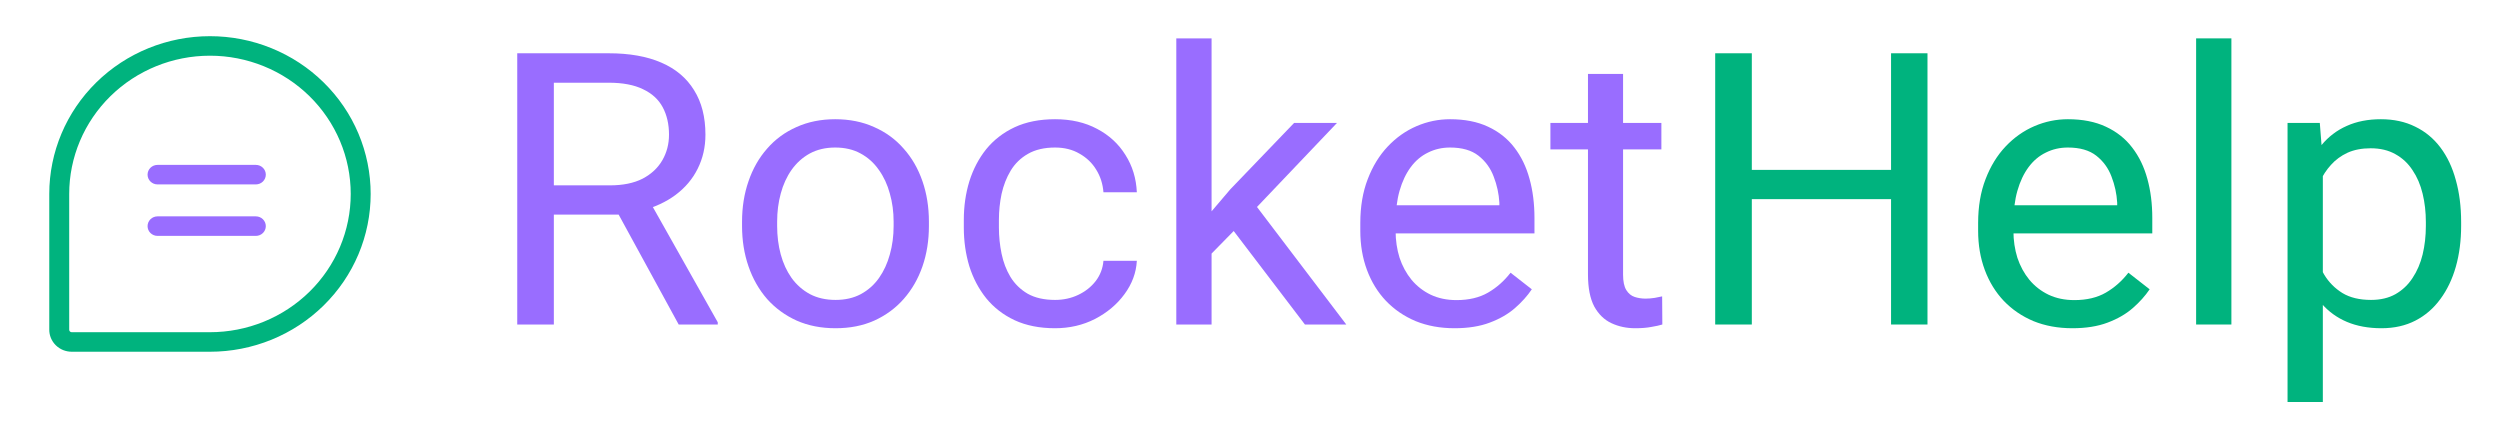
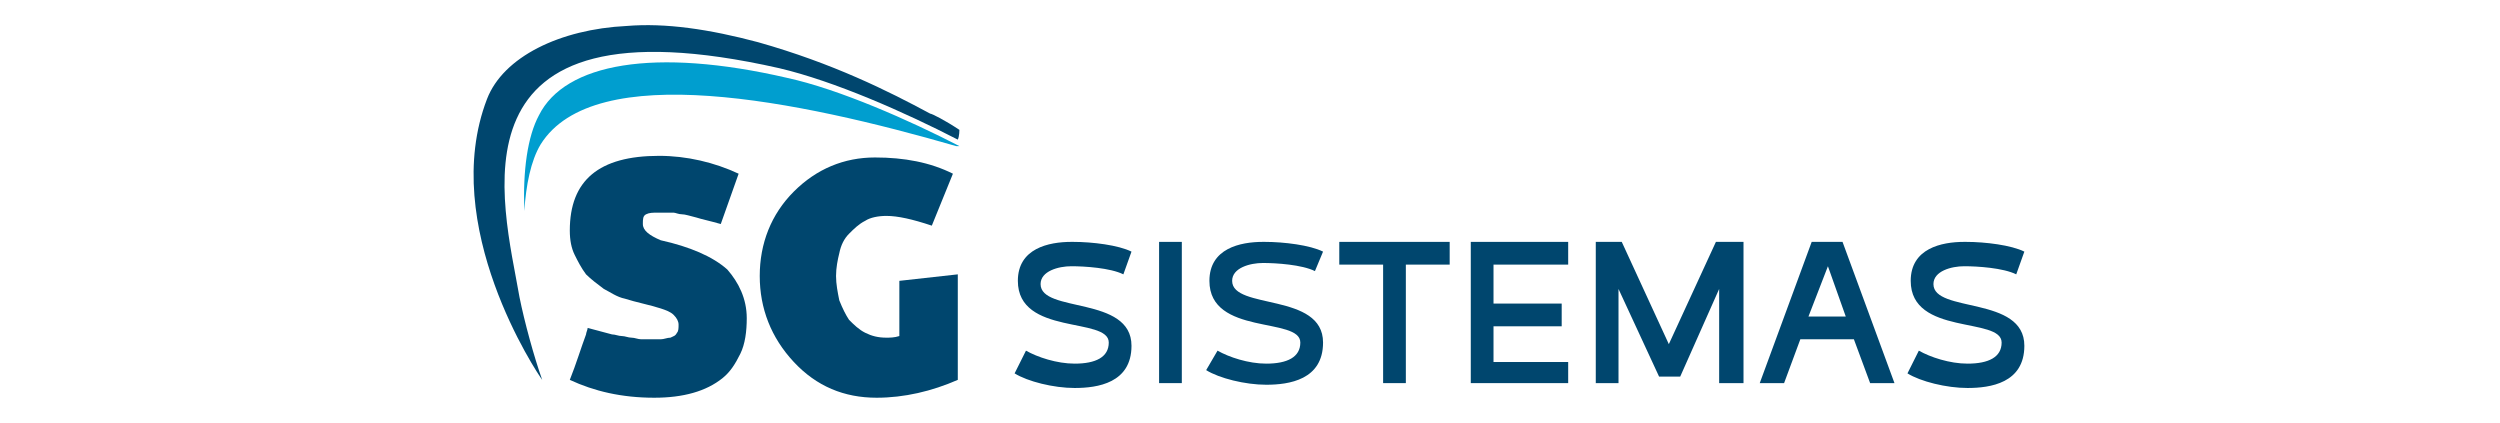
- <svg xmlns="http://www.w3.org/2000/svg" width="154" height="26" viewBox="0 0 154 26" fill="none">
-   <path fill-rule="evenodd" clip-rule="evenodd" d="M12.934 3.431C10.635 3.431 8.43 4.328 6.803 5.925C5.177 7.522 4.263 9.688 4.263 11.948V20.31C4.263 20.331 4.267 20.351 4.274 20.37C4.282 20.389 4.294 20.406 4.308 20.42C4.323 20.434 4.34 20.445 4.359 20.453C4.378 20.46 4.398 20.464 4.418 20.464L4.426 20.464L12.934 20.464C14.072 20.464 15.2 20.244 16.252 19.816C17.303 19.388 18.259 18.761 19.065 17.97C19.87 17.179 20.509 16.241 20.945 15.207C21.381 14.174 21.605 13.066 21.605 11.948C21.605 10.829 21.381 9.721 20.945 8.688C20.509 7.655 19.87 6.716 19.065 5.925C18.259 5.134 17.303 4.507 16.252 4.08C15.2 3.652 14.072 3.431 12.934 3.431ZM12.934 21.667H4.429C4.246 21.668 4.065 21.634 3.895 21.567C3.724 21.498 3.569 21.397 3.438 21.269C3.308 21.141 3.205 20.989 3.136 20.822C3.067 20.655 3.033 20.478 3.035 20.299V11.948C3.035 9.37 4.077 6.899 5.933 5.076C7.79 3.253 10.308 2.229 12.934 2.229C14.234 2.229 15.522 2.48 16.723 2.969C17.924 3.457 19.015 4.173 19.934 5.076C20.854 5.978 21.583 7.05 22.08 8.229C22.577 9.408 22.833 10.671 22.833 11.948C22.833 13.224 22.577 14.487 22.08 15.666C21.583 16.845 20.854 17.917 19.934 18.819C19.015 19.722 17.924 20.438 16.723 20.927C15.522 21.415 14.234 21.667 12.934 21.667Z" fill="#00B37E" />
-   <path fill-rule="evenodd" clip-rule="evenodd" d="M9.09 10.758C9.09 10.426 9.365 10.157 9.704 10.157H15.76C16.099 10.157 16.374 10.426 16.374 10.758C16.374 11.091 16.099 11.36 15.76 11.36H9.704C9.365 11.36 9.09 11.091 9.09 10.758Z" fill="#996DFF" />
-   <path fill-rule="evenodd" clip-rule="evenodd" d="M9.09 13.93C9.09 13.598 9.365 13.328 9.704 13.328H15.76C16.099 13.328 16.374 13.598 16.374 13.93C16.374 14.262 16.099 14.531 15.76 14.531H9.704C9.365 14.531 9.09 14.262 9.09 13.93Z" fill="#996DFF" />
-   <path d="M31.862 3.282H37.495C38.773 3.282 39.852 3.473 40.732 3.855C41.62 4.238 42.294 4.804 42.754 5.554C43.221 6.296 43.455 7.21 43.455 8.296C43.455 9.061 43.295 9.761 42.976 10.396C42.664 11.024 42.212 11.559 41.62 12.003C41.036 12.439 40.334 12.764 39.517 12.978L38.885 13.219H33.592L33.568 11.418H37.565C38.375 11.418 39.049 11.28 39.587 11.005C40.124 10.722 40.529 10.343 40.802 9.868C41.075 9.394 41.211 8.87 41.211 8.296C41.211 7.654 41.082 7.091 40.825 6.609C40.568 6.128 40.163 5.756 39.61 5.496C39.065 5.229 38.36 5.095 37.495 5.095H34.117V19.99H31.862V3.282ZM41.807 19.99L37.67 12.416L40.019 12.405L44.214 19.852V19.99H41.807Z" fill="#996DFF" />
-   <path d="M45.71 13.919V13.655C45.71 12.76 45.843 11.93 46.108 11.165C46.372 10.393 46.754 9.723 47.253 9.157C47.751 8.583 48.355 8.14 49.064 7.826C49.773 7.505 50.568 7.344 51.448 7.344C52.336 7.344 53.135 7.505 53.844 7.826C54.56 8.14 55.168 8.583 55.667 9.157C56.173 9.723 56.559 10.393 56.824 11.165C57.089 11.93 57.221 12.76 57.221 13.655V13.919C57.221 14.814 57.089 15.644 56.824 16.409C56.559 17.174 56.173 17.844 55.667 18.418C55.168 18.984 54.564 19.427 53.855 19.749C53.154 20.062 52.36 20.219 51.471 20.219C50.583 20.219 49.785 20.062 49.076 19.749C48.367 19.427 47.759 18.984 47.253 18.418C46.754 17.844 46.372 17.174 46.108 16.409C45.843 15.644 45.71 14.814 45.71 13.919ZM47.872 13.655V13.919C47.872 14.539 47.946 15.124 48.094 15.675C48.242 16.218 48.464 16.7 48.76 17.121C49.064 17.542 49.442 17.874 49.894 18.119C50.346 18.356 50.871 18.475 51.471 18.475C52.063 18.475 52.582 18.356 53.026 18.119C53.478 17.874 53.852 17.542 54.148 17.121C54.444 16.7 54.666 16.218 54.814 15.675C54.969 15.124 55.047 14.539 55.047 13.919V13.655C55.047 13.043 54.969 12.466 54.814 11.922C54.666 11.372 54.44 10.886 54.136 10.465C53.84 10.037 53.466 9.7 53.014 9.455C52.57 9.211 52.048 9.088 51.448 9.088C50.856 9.088 50.334 9.211 49.882 9.455C49.438 9.7 49.064 10.037 48.76 10.465C48.464 10.886 48.242 11.372 48.094 11.922C47.946 12.466 47.872 13.043 47.872 13.655Z" fill="#996DFF" />
-   <path d="M64.992 18.475C65.507 18.475 65.982 18.372 66.418 18.165C66.854 17.959 67.213 17.675 67.493 17.316C67.774 16.949 67.933 16.532 67.972 16.065H70.029C69.99 16.799 69.737 17.484 69.269 18.119C68.81 18.747 68.206 19.255 67.458 19.645C66.71 20.028 65.888 20.219 64.992 20.219C64.042 20.219 63.212 20.055 62.503 19.726C61.802 19.397 61.218 18.945 60.75 18.372C60.291 17.798 59.944 17.14 59.71 16.398C59.484 15.648 59.371 14.856 59.371 14.023V13.54C59.371 12.707 59.484 11.919 59.71 11.177C59.944 10.427 60.291 9.765 60.75 9.191C61.218 8.618 61.802 8.166 62.503 7.837C63.212 7.508 64.042 7.344 64.992 7.344C65.982 7.344 66.847 7.543 67.587 7.941C68.327 8.331 68.907 8.866 69.328 9.547C69.756 10.22 69.99 10.985 70.029 11.842H67.972C67.933 11.33 67.785 10.867 67.528 10.454C67.279 10.041 66.936 9.712 66.5 9.467C66.071 9.214 65.569 9.088 64.992 9.088C64.33 9.088 63.773 9.218 63.321 9.478C62.877 9.731 62.523 10.075 62.258 10.511C62.001 10.94 61.814 11.418 61.697 11.945C61.588 12.466 61.533 12.997 61.533 13.54V14.023C61.533 14.566 61.588 15.101 61.697 15.629C61.806 16.157 61.989 16.635 62.246 17.063C62.511 17.492 62.865 17.836 63.309 18.096C63.761 18.349 64.322 18.475 64.992 18.475Z" fill="#996DFF" />
-   <path d="M74.633 2.364V19.99H72.46V2.364H74.633ZM82.358 7.573L76.842 13.368L73.757 16.513L73.582 14.252L75.79 11.659L79.717 7.573H82.358ZM80.383 19.99L75.872 14.068L76.994 12.175L82.931 19.99H80.383Z" fill="#996DFF" />
-   <path d="M89.603 20.219C88.723 20.219 87.924 20.074 87.208 19.783C86.499 19.485 85.887 19.068 85.373 18.532C84.867 17.997 84.477 17.362 84.204 16.627C83.932 15.893 83.795 15.09 83.795 14.218V13.736C83.795 12.726 83.947 11.827 84.251 11.039C84.555 10.243 84.968 9.57 85.49 9.019C86.012 8.468 86.604 8.052 87.266 7.768C87.928 7.485 88.614 7.344 89.323 7.344C90.227 7.344 91.006 7.497 91.66 7.803C92.322 8.109 92.864 8.537 93.284 9.088C93.705 9.631 94.017 10.274 94.219 11.016C94.422 11.75 94.523 12.554 94.523 13.426V14.378H85.081V12.646H92.361V12.485C92.33 11.934 92.213 11.399 92.011 10.878C91.816 10.358 91.504 9.93 91.076 9.593C90.647 9.256 90.063 9.088 89.323 9.088C88.832 9.088 88.38 9.191 87.967 9.398C87.554 9.597 87.2 9.895 86.904 10.293C86.608 10.691 86.378 11.177 86.214 11.75C86.051 12.324 85.969 12.986 85.969 13.736V14.218C85.969 14.807 86.051 15.361 86.214 15.882C86.386 16.394 86.631 16.845 86.951 17.236C87.278 17.626 87.671 17.932 88.131 18.154C88.598 18.375 89.128 18.486 89.72 18.486C90.484 18.486 91.13 18.333 91.66 18.027C92.19 17.721 92.653 17.312 93.051 16.799L94.36 17.821C94.087 18.226 93.74 18.613 93.32 18.98C92.899 19.347 92.381 19.645 91.765 19.875C91.158 20.104 90.437 20.219 89.603 20.219Z" fill="#996DFF" />
-   <path d="M102.341 7.573V9.203H95.505V7.573H102.341ZM97.819 4.555H99.981V16.914C99.981 17.335 100.047 17.652 100.179 17.867C100.312 18.081 100.483 18.222 100.694 18.291C100.904 18.36 101.13 18.395 101.371 18.395C101.551 18.395 101.738 18.379 101.932 18.349C102.135 18.31 102.287 18.28 102.388 18.257L102.4 19.99C102.228 20.043 102.002 20.093 101.722 20.139C101.449 20.192 101.118 20.219 100.729 20.219C100.199 20.219 99.712 20.116 99.268 19.909C98.824 19.703 98.469 19.358 98.204 18.877C97.947 18.387 97.819 17.729 97.819 16.903V4.555Z" fill="#996DFF" />
-   <path d="M116.77 10.465V12.267H107.561V10.465H116.77ZM107.912 3.282V19.99H105.656V3.282H107.912ZM118.733 3.282V19.99H116.489V3.282H118.733Z" fill="#00B37E" />
-   <path d="M127.661 20.219C126.781 20.219 125.982 20.074 125.266 19.783C124.557 19.485 123.945 19.068 123.431 18.532C122.925 17.997 122.535 17.362 122.262 16.627C121.99 15.893 121.853 15.09 121.853 14.218V13.736C121.853 12.726 122.005 11.827 122.309 11.039C122.613 10.243 123.026 9.57 123.548 9.019C124.07 8.468 124.662 8.052 125.324 7.768C125.986 7.485 126.672 7.344 127.381 7.344C128.285 7.344 129.064 7.497 129.718 7.803C130.38 8.109 130.922 8.537 131.342 9.088C131.763 9.631 132.075 10.274 132.277 11.016C132.48 11.75 132.581 12.554 132.581 13.426V14.378H123.139V12.646H130.419V12.485C130.388 11.934 130.271 11.399 130.069 10.878C129.874 10.358 129.562 9.93 129.134 9.593C128.705 9.256 128.121 9.088 127.381 9.088C126.89 9.088 126.438 9.191 126.025 9.398C125.612 9.597 125.258 9.895 124.962 10.293C124.666 10.691 124.436 11.177 124.272 11.75C124.109 12.324 124.027 12.986 124.027 13.736V14.218C124.027 14.807 124.109 15.361 124.272 15.882C124.444 16.394 124.689 16.845 125.009 17.236C125.336 17.626 125.729 17.932 126.189 18.154C126.656 18.375 127.186 18.486 127.778 18.486C128.542 18.486 129.188 18.333 129.718 18.027C130.248 17.721 130.711 17.312 131.109 16.799L132.418 17.821C132.145 18.226 131.798 18.613 131.377 18.98C130.957 19.347 130.439 19.645 129.823 19.875C129.216 20.104 128.495 20.219 127.661 20.219Z" fill="#00B37E" />
-   <path d="M137.454 2.364V19.99H135.281V2.364H137.454Z" fill="#00B37E" />
-   <path d="M143.087 9.96V24.763H140.913V7.573H142.9L143.087 9.96ZM151.606 13.678V13.919C151.606 14.822 151.497 15.66 151.279 16.432C151.061 17.197 150.741 17.863 150.321 18.429C149.908 18.995 149.398 19.435 148.79 19.749C148.182 20.062 147.485 20.219 146.698 20.219C145.896 20.219 145.187 20.089 144.571 19.829C143.956 19.569 143.434 19.19 143.005 18.693C142.577 18.196 142.234 17.599 141.977 16.903C141.728 16.207 141.556 15.422 141.463 14.55V13.265C141.556 12.347 141.731 11.525 141.989 10.798C142.246 10.071 142.585 9.452 143.005 8.939C143.434 8.419 143.952 8.025 144.559 7.757C145.167 7.482 145.868 7.344 146.663 7.344C147.458 7.344 148.163 7.497 148.778 7.803C149.394 8.101 149.912 8.53 150.332 9.088C150.753 9.647 151.069 10.316 151.279 11.096C151.497 11.869 151.606 12.73 151.606 13.678ZM149.433 13.919V13.678C149.433 13.059 149.366 12.477 149.234 11.934C149.102 11.383 148.895 10.901 148.615 10.488C148.342 10.067 147.991 9.738 147.563 9.501C147.134 9.256 146.624 9.134 146.032 9.134C145.487 9.134 145.011 9.226 144.606 9.409C144.209 9.593 143.87 9.842 143.59 10.155C143.309 10.461 143.079 10.813 142.9 11.211C142.729 11.601 142.6 12.007 142.514 12.427V15.399C142.67 15.935 142.888 16.44 143.169 16.914C143.449 17.381 143.823 17.76 144.291 18.05C144.758 18.333 145.346 18.475 146.055 18.475C146.64 18.475 147.142 18.356 147.563 18.119C147.991 17.874 148.342 17.542 148.615 17.121C148.895 16.7 149.102 16.218 149.234 15.675C149.366 15.124 149.433 14.539 149.433 13.919Z" fill="#00B37E" />
+ <svg xmlns="http://www.w3.org/2000/svg" version="1.1" id="Camada_1" x="0px" y="0px" viewBox="0 0 154 26" style="enable-background:new 0 0 154 26;" xml:space="preserve">
+   <style type="text/css">
+ 	.st0{fill:#009ECF;}
+ 	.st1{fill:#00466E;}
+ </style>
+   <g>
+     <path class="st0" d="M33.2,7.1c-0.7,1.3-1,3.4-0.9,5.9c0.1-1.6,0.4-3.1,1-4.1C36.6,3.6,49.2,6.2,58.9,9c0.1,0,0.2,0,0.2,0   C56,7.4,51.7,5.5,48.5,4.8C40.3,2.9,34.8,3.9,33.2,7.1z" />
+     <path class="st1" d="M59.1,8c-0.9-0.6-1.7-1-1.8-1c-2.6-1.4-6-3.1-10.6-4.4c-3-0.8-5.7-1.2-8.1-1c-4.1,0.2-7.6,1.9-8.6,4.5   c-3,7.8,3.1,16.9,3.4,17.3c-0.5-1.4-1.1-3.6-1.4-5.1c-1-5.8-4.8-18.8,16-14.1c3.4,0.8,7.7,2.7,11,4.4c0,0,0,0,0,0   C59.1,8.4,59.1,8,59.1,8z" />
+     <g>
+       <g>
+         <path class="st1" d="M46,19.6c0,0.8-0.1,1.6-0.4,2.2c-0.3,0.6-0.6,1.1-1.1,1.5c-0.5,0.4-1.1,0.7-1.8,0.9     c-0.7,0.2-1.5,0.3-2.4,0.3c-2,0-3.7-0.4-5.2-1.1c0.4-1,0.7-2,1-2.8c0-0.1,0.1-0.3,0.1-0.4l1.5,0.4c0.2,0,0.4,0.1,0.6,0.1     c0.2,0,0.4,0.1,0.6,0.1c0.2,0,0.4,0.1,0.6,0.1c0.2,0,0.4,0,0.5,0c0.2,0,0.4,0,0.7,0c0.2,0,0.4-0.1,0.6-0.1     c0.2-0.1,0.3-0.1,0.4-0.3c0.1-0.1,0.1-0.3,0.1-0.5c0-0.2-0.1-0.4-0.3-0.6c-0.2-0.2-0.5-0.3-0.8-0.4c-0.3-0.1-0.7-0.2-1.1-0.3     c-0.4-0.1-0.8-0.2-1.1-0.3c-0.5-0.1-0.9-0.4-1.3-0.6c-0.4-0.3-0.8-0.6-1.1-0.9c-0.3-0.4-0.5-0.8-0.7-1.2     c-0.2-0.4-0.3-0.9-0.3-1.5c0-3.1,1.8-4.6,5.5-4.6c1.7,0,3.4,0.4,4.9,1.1l-1.1,3.1c-0.7-0.2-1.2-0.3-1.5-0.4     c-0.4-0.1-0.7-0.2-0.9-0.2c-0.2,0-0.4-0.1-0.5-0.1c-0.1,0-0.3,0-0.4,0h-0.3c-0.1,0-0.1,0-0.2,0c-0.1,0-0.1,0-0.1,0     c-0.3,0-0.5,0-0.7,0.1c-0.2,0.1-0.2,0.3-0.2,0.6c0,0.4,0.4,0.7,1.1,1c1.8,0.4,3.2,1,4.1,1.8C45.5,17.4,46,18.4,46,19.6" />
+       </g>
+     </g>
+     <g>
+       <g>
+         <path class="st1" d="M57.4,13.9c-1.2-0.4-2.1-0.6-2.8-0.6c-0.5,0-1,0.1-1.3,0.3c-0.4,0.2-0.7,0.5-1,0.8c-0.3,0.3-0.5,0.7-0.6,1.2     c-0.1,0.4-0.2,0.9-0.2,1.4c0,0.5,0.1,1,0.2,1.5c0.2,0.5,0.4,0.9,0.6,1.2c0.3,0.3,0.6,0.6,1,0.8c0.4,0.2,0.8,0.3,1.3,0.3     c0.2,0,0.5,0,0.8-0.1v-3.4l3.6-0.4v6.5c-1.6,0.7-3.3,1.1-5,1.1c-2,0-3.7-0.7-5.1-2.2c-1.4-1.5-2.1-3.3-2.1-5.3     c0-2,0.7-3.8,2.1-5.2c1.4-1.4,3.1-2.1,5-2.1c1.8,0,3.4,0.3,4.8,1L57.4,13.9z" />
+       </g>
+     </g>
+     <g>
+       <g>
+         <g>
+           <path class="st1" d="M63.2,21.6c0.7,0.4,1.9,0.8,3,0.8c1.3,0,2.1-0.4,2.1-1.3c0-1.6-5.6-0.4-5.6-3.8c0-2,1.9-2.4,3.3-2.4h0.1      c1.2,0,2.8,0.2,3.6,0.6l-0.5,1.4c-0.8-0.4-2.4-0.5-3.2-0.5c-0.8,0-1.9,0.3-1.9,1.1c0,1.8,5.6,0.7,5.6,3.8c0,2.3-2.1,2.6-3.5,2.6      c-1.3,0-2.9-0.4-3.7-0.9L63.2,21.6z" />
+         </g>
+         <g>
+           <rect x="71.4" y="14.9" class="st1" width="1.4" height="8.7" />
+         </g>
+         <g>
+           <path class="st1" d="M75,21.6c0.7,0.4,1.9,0.8,3,0.8c1.3,0,2.1-0.4,2.1-1.3c0-1.6-5.6-0.4-5.6-3.8c0-2,1.9-2.4,3.3-2.4h0.1      c1.2,0,2.8,0.2,3.6,0.6L81,16.7c-0.8-0.4-2.4-0.5-3.2-0.5c-0.8,0-1.9,0.3-1.9,1.1c0,1.8,5.6,0.7,5.6,3.8c0,2.3-2.1,2.6-3.5,2.6      c-1.3,0-2.9-0.4-3.7-0.9L75,21.6z" />
+         </g>
+         <g>
+           <polygon class="st1" points="89.3,16.3 86.6,16.3 86.6,23.6 85.2,23.6 85.2,16.3 82.5,16.3 82.5,14.9 89.3,14.9     " />
+         </g>
+         <g>
+           <polygon class="st1" points="96.6,23.6 90.6,23.6 90.6,14.9 96.6,14.9 96.6,16.3 92,16.3 92,18.7 96.2,18.7 96.2,20.1 92,20.1       92,22.3 96.6,22.3     " />
+         </g>
+         <g>
+           <polygon class="st1" points="102.2,23.2 99.7,17.8 99.7,23.6 98.3,23.6 98.3,14.9 99.9,14.9 102.8,21.2 105.7,14.9 107.4,14.9       107.4,23.6 105.9,23.6 105.9,17.8 103.5,23.2     " />
+         </g>
+         <g>
+           <path class="st1" d="M113.5,14.9l3.2,8.7h-1.5l-1-2.7h-3.3l-1,2.7h-1.5l3.2-8.7H113.5z M111.4,19.5h2.3l-1.1-3.1L111.4,19.5z" />
+         </g>
+         <g>
+           <path class="st1" d="M118.2,21.6c0.7,0.4,1.9,0.8,3,0.8c1.3,0,2.1-0.4,2.1-1.3c0-1.6-5.6-0.4-5.6-3.8c0-2,1.9-2.4,3.3-2.4h0.1      c1.2,0,2.8,0.2,3.6,0.6l-0.5,1.4c-0.8-0.4-2.4-0.5-3.2-0.5c-0.8,0-1.9,0.3-1.9,1.1c0,1.8,5.6,0.7,5.6,3.8c0,2.3-2.1,2.6-3.5,2.6      c-1.3,0-2.9-0.4-3.7-0.9L118.2,21.6z" />
+         </g>
+       </g>
+     </g>
+   </g>
</svg>
